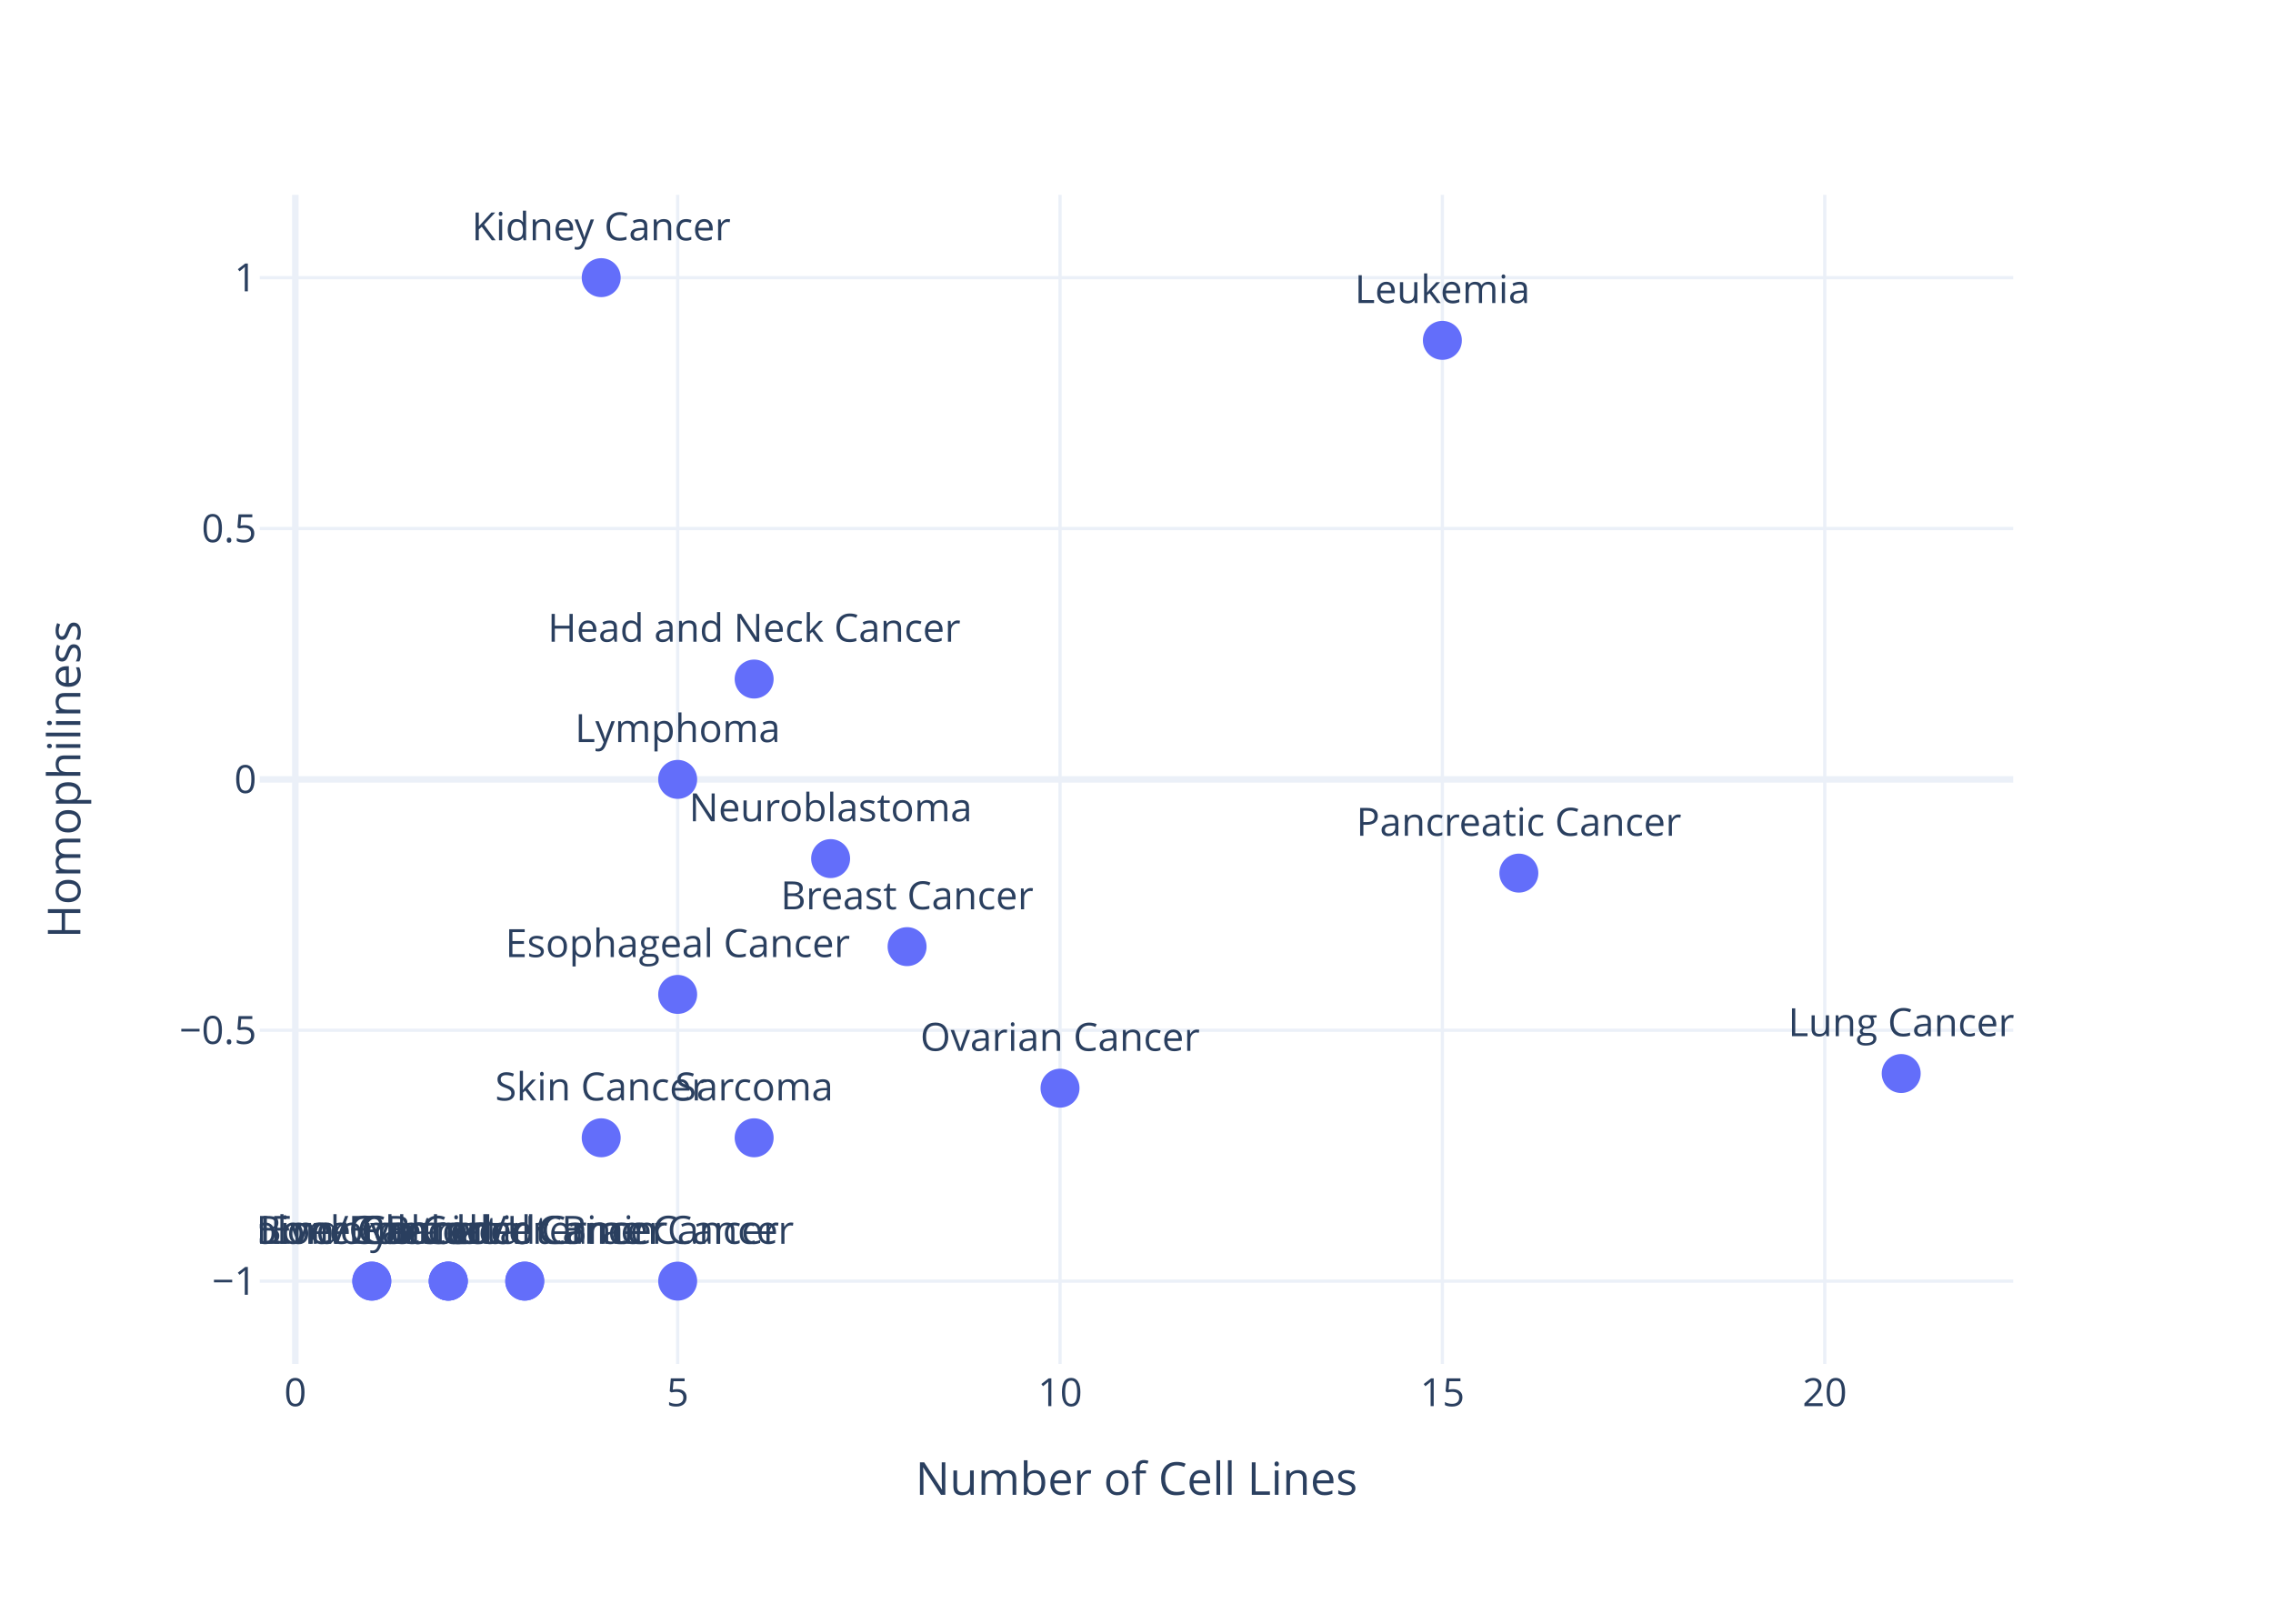
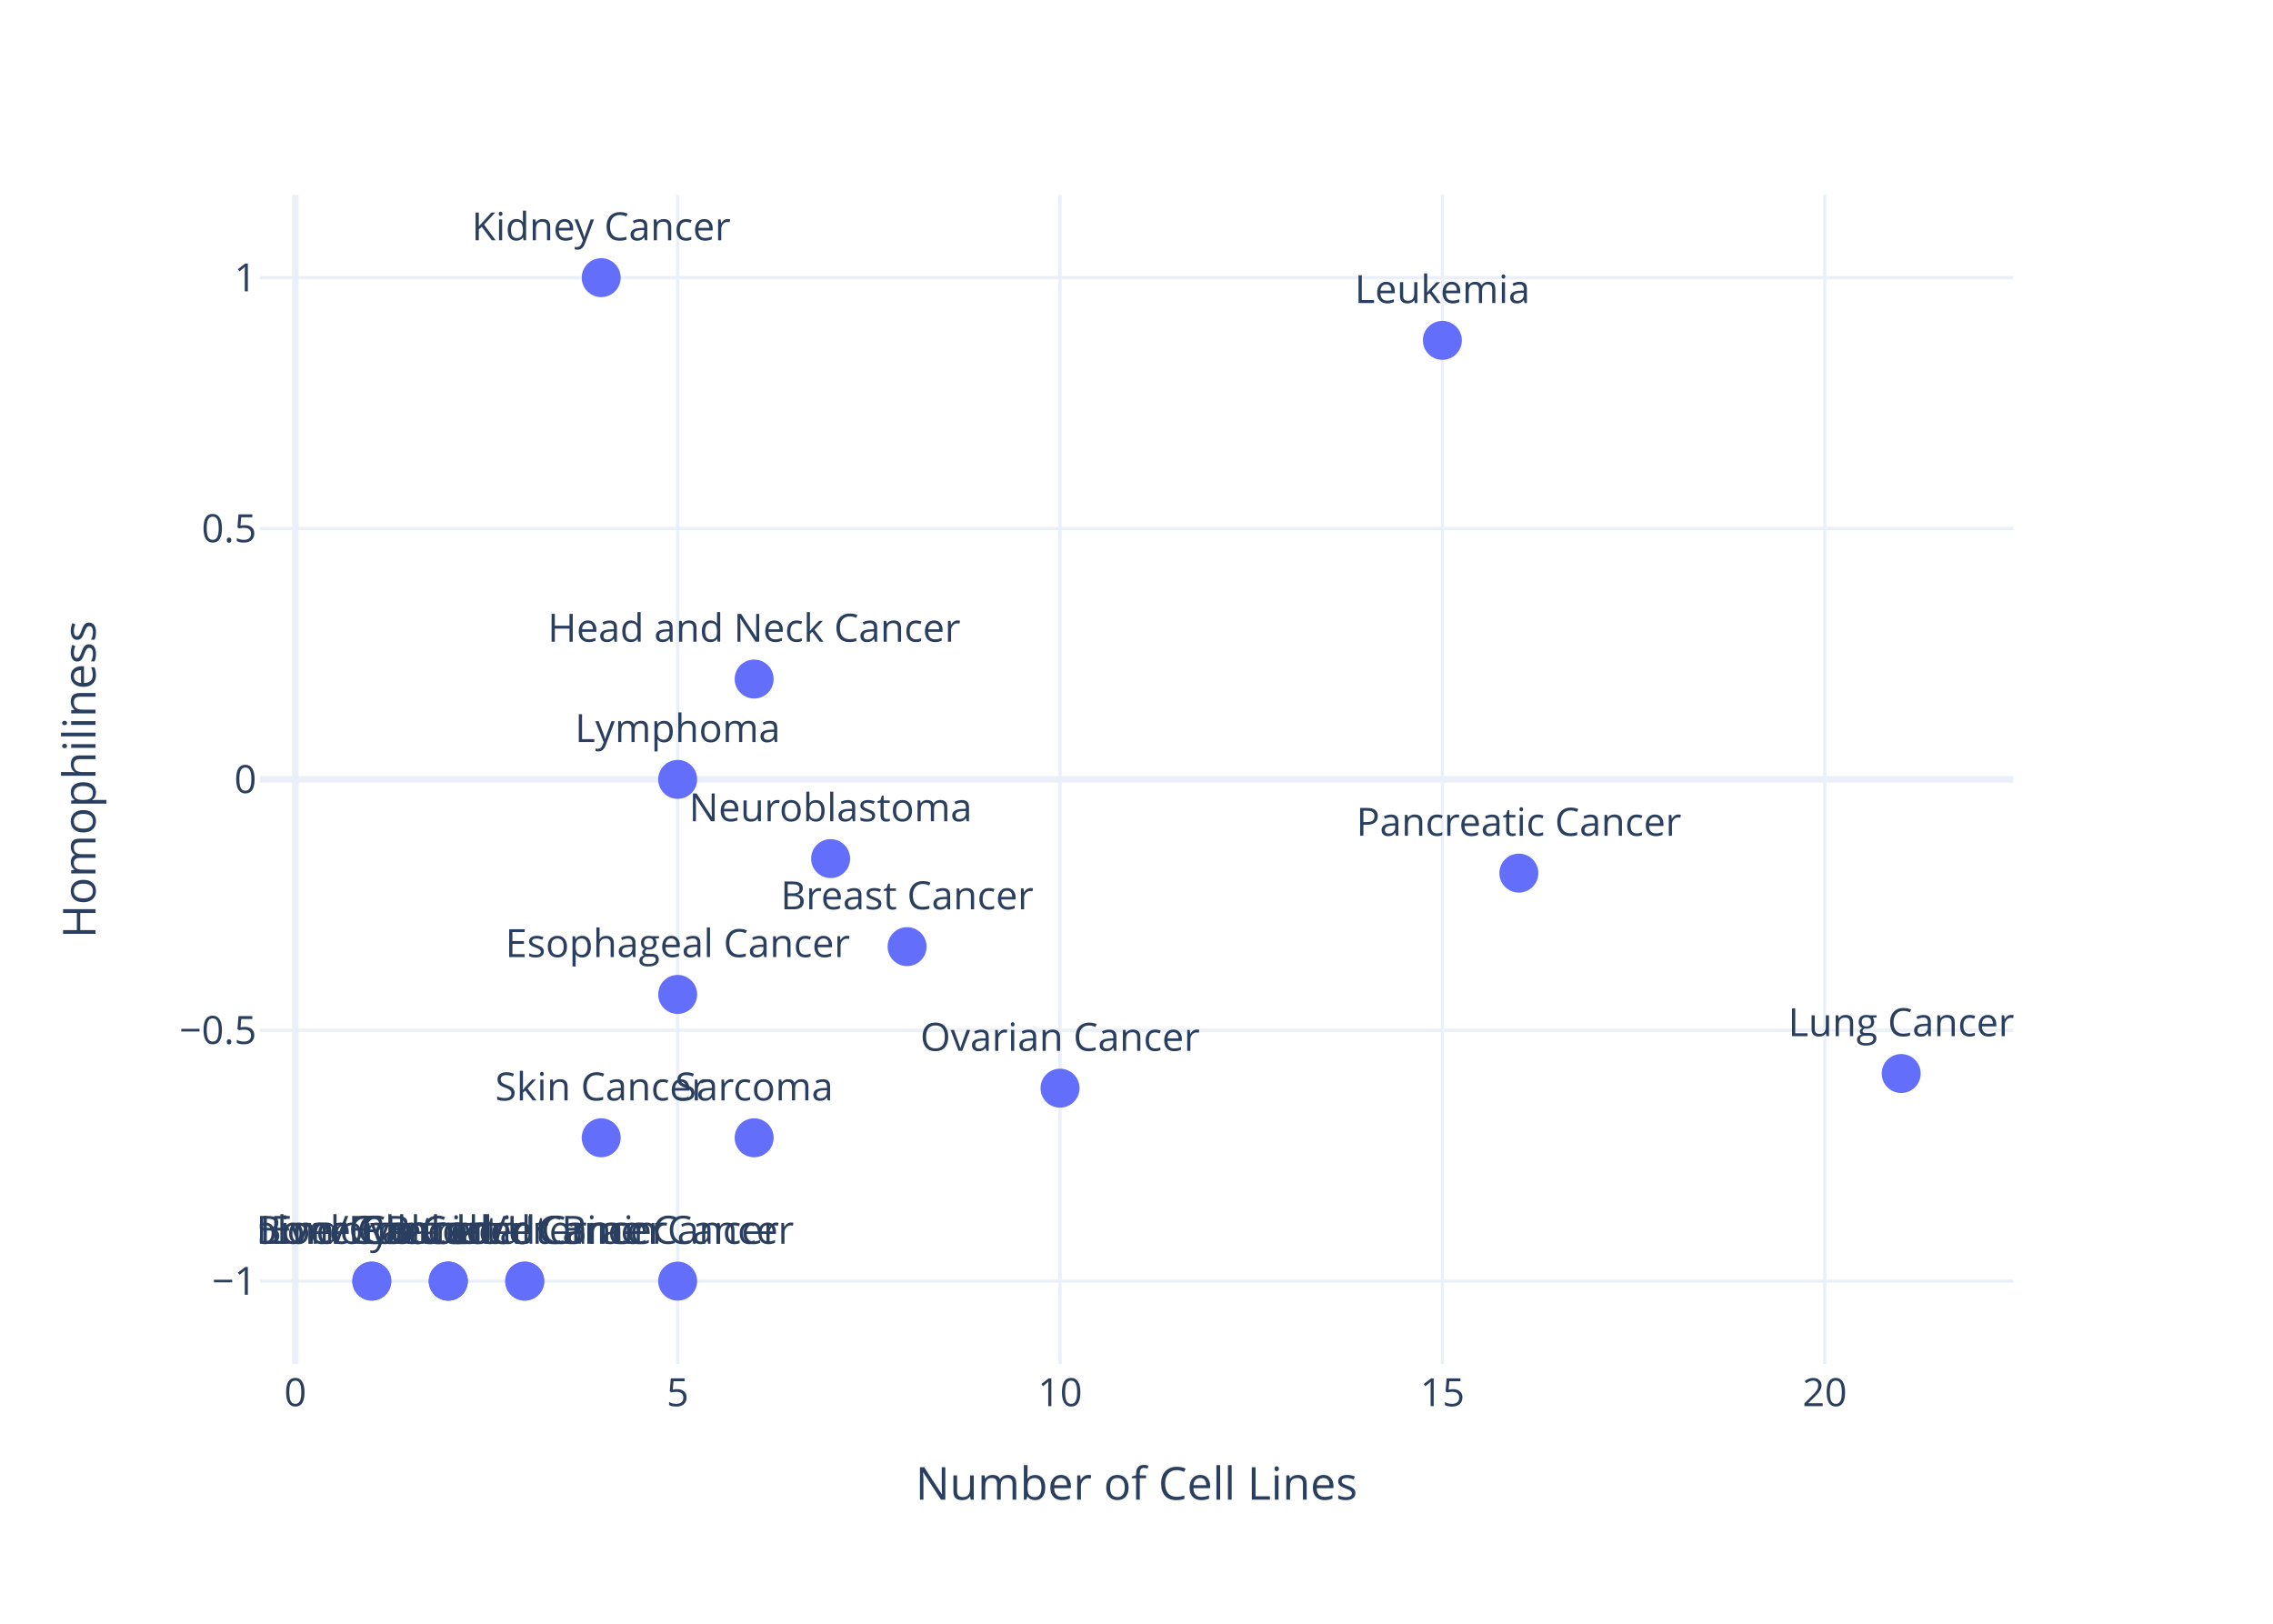
- <svg xmlns="http://www.w3.org/2000/svg" class="main-svg" width="700" height="500" viewBox="0 0 700 500">
+ <svg xmlns="http://www.w3.org/2000/svg" class="main-svg" width="700" height="500" style="" viewBox="0 0 700 500">
  <rect x="0" y="0" width="700" height="500" style="fill: rgb(255, 255, 255); fill-opacity: 1;" />
-   <defs id="defs-0f10d3">
+   <defs id="defs-a72ad3">
    <g class="clips">
-       <clipPath id="clip0f10d3xyplot" class="plotclip">
+       <clipPath id="clipa72ad3xyplot" class="plotclip">
        <rect width="540" height="360" />
      </clipPath>
-       <clipPath class="axesclip" id="clip0f10d3x">
+       <clipPath class="axesclip" id="clipa72ad3x">
        <rect x="80" y="0" width="540" height="500" />
      </clipPath>
-       <clipPath class="axesclip" id="clip0f10d3y">
+       <clipPath class="axesclip" id="clipa72ad3y">
        <rect x="0" y="60" width="700" height="360" />
      </clipPath>
-       <clipPath class="axesclip" id="clip0f10d3xy">
+       <clipPath class="axesclip" id="clipa72ad3xy">
        <rect x="80" y="60" width="540" height="360" />
      </clipPath>
    </g>
    <g class="gradients" />
  </defs>
  <g class="bglayer" />
  <g class="layer-below">
    <g class="imagelayer" />
    <g class="shapelayer" />
  </g>
  <g class="cartesianlayer">
    <g class="subplot xy">
      <g class="layer-subplot">
        <g class="shapelayer" />
        <g class="imagelayer" />
      </g>
      <g class="gridlayer">
        <g class="x">
          <path class="xgrid crisp" transform="translate(208.7,0)" d="M0,60v360" style="stroke: rgb(235, 240, 248); stroke-opacity: 1; stroke-width: 1px;" />
          <path class="xgrid crisp" transform="translate(326.45,0)" d="M0,60v360" style="stroke: rgb(235, 240, 248); stroke-opacity: 1; stroke-width: 1px;" />
          <path class="xgrid crisp" transform="translate(444.2,0)" d="M0,60v360" style="stroke: rgb(235, 240, 248); stroke-opacity: 1; stroke-width: 1px;" />
          <path class="xgrid crisp" transform="translate(561.95,0)" d="M0,60v360" style="stroke: rgb(235, 240, 248); stroke-opacity: 1; stroke-width: 1px;" />
        </g>
        <g class="y">
          <path class="ygrid crisp" transform="translate(0,394.5)" d="M80,0h540" style="stroke: rgb(235, 240, 248); stroke-opacity: 1; stroke-width: 1px;" />
          <path class="ygrid crisp" transform="translate(0,317.25)" d="M80,0h540" style="stroke: rgb(235, 240, 248); stroke-opacity: 1; stroke-width: 1px;" />
          <path class="ygrid crisp" transform="translate(0,162.75)" d="M80,0h540" style="stroke: rgb(235, 240, 248); stroke-opacity: 1; stroke-width: 1px;" />
          <path class="ygrid crisp" transform="translate(0,85.5)" d="M80,0h540" style="stroke: rgb(235, 240, 248); stroke-opacity: 1; stroke-width: 1px;" />
        </g>
      </g>
      <g class="zerolinelayer">
        <path class="xzl zl crisp" transform="translate(90.95,0)" d="M0,60v360" style="stroke: rgb(235, 240, 248); stroke-opacity: 1; stroke-width: 2px;" />
        <path class="yzl zl crisp" transform="translate(0,240)" d="M80,0h540" style="stroke: rgb(235, 240, 248); stroke-opacity: 1; stroke-width: 2px;" />
      </g>
      <path class="xlines-below" />
      <path class="ylines-below" />
      <g class="overlines-below" />
      <g class="xaxislayer-below" />
      <g class="yaxislayer-below" />
      <g class="overaxes-below" />
-       <g class="plot" transform="translate(80, 60)" clip-path="url('#clip0f10d3xyplot')">
+       <g class="plot" transform="translate(80, 60)" clip-path="url('#clipa72ad3xyplot')">
        <g class="scatterlayer mlayer">
-           <g class="trace scatter traceaaf99d" style="stroke-miterlimit: 2; opacity: 1;">
+           <g class="trace scatter tracea503df" style="stroke-miterlimit: 2; opacity: 1;">
            <g class="fills" />
            <g class="errorbars" />
            <g class="lines" />
            <g class="points">
              <path class="point" transform="translate(105.15,25.5)" d="M6,0A6,6 0 1,1 0,-6A6,6 0 0,1 6,0Z" style="opacity: 1; stroke-width: 0px; fill: rgb(99, 110, 250); fill-opacity: 1;" />
              <path class="point" transform="translate(364.2,44.81)" d="M6,0A6,6 0 1,1 0,-6A6,6 0 0,1 6,0Z" style="opacity: 1; stroke-width: 0px; fill: rgb(99, 110, 250); fill-opacity: 1;" />
              <path class="point" transform="translate(152.25,149.1)" d="M6,0A6,6 0 1,1 0,-6A6,6 0 0,1 6,0Z" style="opacity: 1; stroke-width: 0px; fill: rgb(99, 110, 250); fill-opacity: 1;" />
              <path class="point" transform="translate(128.7,180)" d="M6,0A6,6 0 1,1 0,-6A6,6 0 0,1 6,0Z" style="opacity: 1; stroke-width: 0px; fill: rgb(99, 110, 250); fill-opacity: 1;" />
              <path class="point" transform="translate(175.8,204.39)" d="M6,0A6,6 0 1,1 0,-6A6,6 0 0,1 6,0Z" style="opacity: 1; stroke-width: 0px; fill: rgb(99, 110, 250); fill-opacity: 1;" />
              <path class="point" transform="translate(387.75,208.86)" d="M6,0A6,6 0 1,1 0,-6A6,6 0 0,1 6,0Z" style="opacity: 1; stroke-width: 0px; fill: rgb(99, 110, 250); fill-opacity: 1;" />
              <path class="point" transform="translate(199.35,231.5)" d="M6,0A6,6 0 1,1 0,-6A6,6 0 0,1 6,0Z" style="opacity: 1; stroke-width: 0px; fill: rgb(99, 110, 250); fill-opacity: 1;" />
              <path class="point" transform="translate(128.7,246.21)" d="M6,0A6,6 0 1,1 0,-6A6,6 0 0,1 6,0Z" style="opacity: 1; stroke-width: 0px; fill: rgb(99, 110, 250); fill-opacity: 1;" />
              <path class="point" transform="translate(505.5,270.57)" d="M6,0A6,6 0 1,1 0,-6A6,6 0 0,1 6,0Z" style="opacity: 1; stroke-width: 0px; fill: rgb(99, 110, 250); fill-opacity: 1;" />
              <path class="point" transform="translate(246.45,275.08)" d="M6,0A6,6 0 1,1 0,-6A6,6 0 0,1 6,0Z" style="opacity: 1; stroke-width: 0px; fill: rgb(99, 110, 250); fill-opacity: 1;" />
              <path class="point" transform="translate(152.25,290.36)" d="M6,0A6,6 0 1,1 0,-6A6,6 0 0,1 6,0Z" style="opacity: 1; stroke-width: 0px; fill: rgb(99, 110, 250); fill-opacity: 1;" />
              <path class="point" transform="translate(105.15,290.36)" d="M6,0A6,6 0 1,1 0,-6A6,6 0 0,1 6,0Z" style="opacity: 1; stroke-width: 0px; fill: rgb(99, 110, 250); fill-opacity: 1;" />
              <path class="point" transform="translate(128.7,334.5)" d="M6,0A6,6 0 1,1 0,-6A6,6 0 0,1 6,0Z" style="opacity: 1; stroke-width: 0px; fill: rgb(99, 110, 250); fill-opacity: 1;" />
              <path class="point" transform="translate(58.05,334.5)" d="M6,0A6,6 0 1,1 0,-6A6,6 0 0,1 6,0Z" style="opacity: 1; stroke-width: 0px; fill: rgb(99, 110, 250); fill-opacity: 1;" />
              <path class="point" transform="translate(81.6,334.5)" d="M6,0A6,6 0 1,1 0,-6A6,6 0 0,1 6,0Z" style="opacity: 1; stroke-width: 0px; fill: rgb(99, 110, 250); fill-opacity: 1;" />
              <path class="point" transform="translate(58.05,334.5)" d="M6,0A6,6 0 1,1 0,-6A6,6 0 0,1 6,0Z" style="opacity: 1; stroke-width: 0px; fill: rgb(99, 110, 250); fill-opacity: 1;" />
              <path class="point" transform="translate(58.05,334.5)" d="M6,0A6,6 0 1,1 0,-6A6,6 0 0,1 6,0Z" style="opacity: 1; stroke-width: 0px; fill: rgb(99, 110, 250); fill-opacity: 1;" />
              <path class="point" transform="translate(81.6,334.5)" d="M6,0A6,6 0 1,1 0,-6A6,6 0 0,1 6,0Z" style="opacity: 1; stroke-width: 0px; fill: rgb(99, 110, 250); fill-opacity: 1;" />
              <path class="point" transform="translate(34.5,334.5)" d="M6,0A6,6 0 1,1 0,-6A6,6 0 0,1 6,0Z" style="opacity: 1; stroke-width: 0px; fill: rgb(99, 110, 250); fill-opacity: 1;" />
              <path class="point" transform="translate(34.5,334.5)" d="M6,0A6,6 0 1,1 0,-6A6,6 0 0,1 6,0Z" style="opacity: 1; stroke-width: 0px; fill: rgb(99, 110, 250); fill-opacity: 1;" />
            </g>
            <g class="text">
              <g class="textpoint" transform="translate(0,-11.5)">
                <text x="105.15" y="25.5" text-anchor="middle" style="font-family: 'Open Sans', verdana, arial, sans-serif; font-size: 12px; fill: rgb(42, 63, 95); fill-opacity: 1; white-space: pre;">Kidney Cancer</text>
              </g>
              <g class="textpoint" transform="translate(0,-11.5)">
                <text x="364.2" y="44.81" text-anchor="middle" style="font-family: 'Open Sans', verdana, arial, sans-serif; font-size: 12px; fill: rgb(42, 63, 95); fill-opacity: 1; white-space: pre;">Leukemia</text>
              </g>
              <g class="textpoint" transform="translate(0,-11.5)">
                <text x="152.25" y="149.1" text-anchor="middle" style="font-family: 'Open Sans', verdana, arial, sans-serif; font-size: 12px; fill: rgb(42, 63, 95); fill-opacity: 1; white-space: pre;">Head and Neck Cancer</text>
              </g>
              <g class="textpoint" transform="translate(0,-11.5)">
                <text x="128.7" y="180" text-anchor="middle" style="font-family: 'Open Sans', verdana, arial, sans-serif; font-size: 12px; fill: rgb(42, 63, 95); fill-opacity: 1; white-space: pre;">Lymphoma</text>
              </g>
              <g class="textpoint" transform="translate(0,-11.5)">
                <text x="175.8" y="204.39" text-anchor="middle" style="font-family: 'Open Sans', verdana, arial, sans-serif; font-size: 12px; fill: rgb(42, 63, 95); fill-opacity: 1; white-space: pre;">Neuroblastoma</text>
              </g>
              <g class="textpoint" transform="translate(0,-11.5)">
                <text x="387.75" y="208.86" text-anchor="middle" style="font-family: 'Open Sans', verdana, arial, sans-serif; font-size: 12px; fill: rgb(42, 63, 95); fill-opacity: 1; white-space: pre;">Pancreatic Cancer</text>
              </g>
              <g class="textpoint" transform="translate(0,-11.5)">
                <text x="199.35" y="231.5" text-anchor="middle" style="font-family: 'Open Sans', verdana, arial, sans-serif; font-size: 12px; fill: rgb(42, 63, 95); fill-opacity: 1; white-space: pre;">Breast Cancer</text>
              </g>
              <g class="textpoint" transform="translate(0,-11.5)">
                <text x="128.7" y="246.21" text-anchor="middle" style="font-family: 'Open Sans', verdana, arial, sans-serif; font-size: 12px; fill: rgb(42, 63, 95); fill-opacity: 1; white-space: pre;">Esophageal Cancer</text>
              </g>
              <g class="textpoint" transform="translate(0,-11.5)">
                <text x="505.5" y="270.57" text-anchor="middle" style="font-family: 'Open Sans', verdana, arial, sans-serif; font-size: 12px; fill: rgb(42, 63, 95); fill-opacity: 1; white-space: pre;">Lung Cancer</text>
              </g>
              <g class="textpoint" transform="translate(0,-11.5)">
                <text x="246.45" y="275.08" text-anchor="middle" style="font-family: 'Open Sans', verdana, arial, sans-serif; font-size: 12px; fill: rgb(42, 63, 95); fill-opacity: 1; white-space: pre;">Ovarian Cancer</text>
              </g>
              <g class="textpoint" transform="translate(0,-11.5)">
                <text x="152.25" y="290.36" text-anchor="middle" style="font-family: 'Open Sans', verdana, arial, sans-serif; font-size: 12px; fill: rgb(42, 63, 95); fill-opacity: 1; white-space: pre;">Sarcoma</text>
              </g>
              <g class="textpoint" transform="translate(0,-11.5)">
                <text x="105.15" y="290.36" text-anchor="middle" style="font-family: 'Open Sans', verdana, arial, sans-serif; font-size: 12px; fill: rgb(42, 63, 95); fill-opacity: 1; white-space: pre;">Skin Cancer</text>
              </g>
              <g class="textpoint" transform="translate(0,-11.5)">
                <text x="128.7" y="334.5" text-anchor="middle" style="font-family: 'Open Sans', verdana, arial, sans-serif; font-size: 12px; fill: rgb(42, 63, 95); fill-opacity: 1; white-space: pre;">Brain Cancer</text>
              </g>
              <g class="textpoint" transform="translate(0,-11.5)">
                <text x="58.05" y="334.5" text-anchor="middle" style="font-family: 'Open Sans', verdana, arial, sans-serif; font-size: 12px; fill: rgb(42, 63, 95); fill-opacity: 1; white-space: pre;">Colon/Colorectal Cancer</text>
              </g>
              <g class="textpoint" transform="translate(0,-11.5)">
                <text x="81.6" y="334.5" text-anchor="middle" style="font-family: 'Open Sans', verdana, arial, sans-serif; font-size: 12px; fill: rgb(42, 63, 95); fill-opacity: 1; white-space: pre;">Endometrial/Uterine Cancer</text>
              </g>
              <g class="textpoint" transform="translate(0,-11.5)">
                <text x="58.05" y="334.5" text-anchor="middle" style="font-family: 'Open Sans', verdana, arial, sans-serif; font-size: 12px; fill: rgb(42, 63, 95); fill-opacity: 1; white-space: pre;">Eye Cancer</text>
              </g>
              <g class="textpoint" transform="translate(0,-11.5)">
                <text x="58.05" y="334.5" text-anchor="middle" style="font-family: 'Open Sans', verdana, arial, sans-serif; font-size: 12px; fill: rgb(42, 63, 95); fill-opacity: 1; white-space: pre;">Rhabdoid</text>
              </g>
              <g class="textpoint" transform="translate(0,-11.5)">
                <text x="81.6" y="334.5" text-anchor="middle" style="font-family: 'Open Sans', verdana, arial, sans-serif; font-size: 12px; fill: rgb(42, 63, 95); fill-opacity: 1; white-space: pre;">Bladder Cancer</text>
              </g>
              <g class="textpoint" transform="translate(0,-11.5)">
                <text x="34.5" y="334.5" text-anchor="middle" style="font-family: 'Open Sans', verdana, arial, sans-serif; font-size: 12px; fill: rgb(42, 63, 95); fill-opacity: 1; white-space: pre;">Bone Cancer</text>
              </g>
              <g class="textpoint" transform="translate(0,-11.5)">
                <text x="34.5" y="334.5" text-anchor="middle" style="font-family: 'Open Sans', verdana, arial, sans-serif; font-size: 12px; fill: rgb(42, 63, 95); fill-opacity: 1; white-space: pre;">Liver Cancer</text>
              </g>
            </g>
          </g>
        </g>
      </g>
      <g class="overplot" />
      <path class="xlines-above crisp" d="M0,0" style="fill: none;" />
      <path class="ylines-above crisp" d="M0,0" style="fill: none;" />
      <g class="overlines-above" />
      <g class="xaxislayer-above">
        <g class="xtick">
          <text text-anchor="middle" x="0" y="433" transform="translate(90.95,0)" style="font-family: 'Open Sans', verdana, arial, sans-serif; font-size: 12px; fill: rgb(42, 63, 95); fill-opacity: 1; white-space: pre;">0</text>
        </g>
        <g class="xtick">
          <text text-anchor="middle" x="0" y="433" transform="translate(208.7,0)" style="font-family: 'Open Sans', verdana, arial, sans-serif; font-size: 12px; fill: rgb(42, 63, 95); fill-opacity: 1; white-space: pre;">5</text>
        </g>
        <g class="xtick">
          <text text-anchor="middle" x="0" y="433" transform="translate(326.45,0)" style="font-family: 'Open Sans', verdana, arial, sans-serif; font-size: 12px; fill: rgb(42, 63, 95); fill-opacity: 1; white-space: pre;">10</text>
        </g>
        <g class="xtick">
          <text text-anchor="middle" x="0" y="433" transform="translate(444.2,0)" style="font-family: 'Open Sans', verdana, arial, sans-serif; font-size: 12px; fill: rgb(42, 63, 95); fill-opacity: 1; white-space: pre;">15</text>
        </g>
        <g class="xtick">
          <text text-anchor="middle" x="0" y="433" transform="translate(561.95,0)" style="font-family: 'Open Sans', verdana, arial, sans-serif; font-size: 12px; fill: rgb(42, 63, 95); fill-opacity: 1; white-space: pre;">20</text>
        </g>
      </g>
      <g class="yaxislayer-above">
        <g class="ytick">
          <text text-anchor="end" x="79" y="4.2" transform="translate(0,394.5)" style="font-family: 'Open Sans', verdana, arial, sans-serif; font-size: 12px; fill: rgb(42, 63, 95); fill-opacity: 1; white-space: pre;">−1</text>
        </g>
        <g class="ytick">
          <text text-anchor="end" x="79" y="4.2" transform="translate(0,317.25)" style="font-family: 'Open Sans', verdana, arial, sans-serif; font-size: 12px; fill: rgb(42, 63, 95); fill-opacity: 1; white-space: pre;">−0.5</text>
        </g>
        <g class="ytick">
          <text text-anchor="end" x="79" y="4.2" transform="translate(0,240)" style="font-family: 'Open Sans', verdana, arial, sans-serif; font-size: 12px; fill: rgb(42, 63, 95); fill-opacity: 1; white-space: pre;">0</text>
        </g>
        <g class="ytick">
          <text text-anchor="end" x="79" y="4.2" transform="translate(0,162.75)" style="font-family: 'Open Sans', verdana, arial, sans-serif; font-size: 12px; fill: rgb(42, 63, 95); fill-opacity: 1; white-space: pre;">0.5</text>
        </g>
        <g class="ytick">
          <text text-anchor="end" x="79" y="4.2" transform="translate(0,85.5)" style="font-family: 'Open Sans', verdana, arial, sans-serif; font-size: 12px; fill: rgb(42, 63, 95); fill-opacity: 1; white-space: pre;">1</text>
        </g>
      </g>
      <g class="overaxes-above" />
    </g>
  </g>
  <g class="polarlayer" />
  <g class="ternarylayer" />
  <g class="geolayer" />
  <g class="funnelarealayer" />
  <g class="pielayer" />
  <g class="treemaplayer" />
  <g class="sunburstlayer" />
  <g class="glimages" />
-   <defs id="topdefs-0f10d3">
+   <defs id="topdefs-a72ad3">
    <g class="clips" />
  </defs>
  <g class="layer-above">
    <g class="imagelayer" />
    <g class="shapelayer" />
  </g>
  <g class="infolayer">
    <g class="g-gtitle" />
    <g class="g-xtitle">
-       <text class="xtitle" x="350" y="460.3" text-anchor="middle" style="font-family: 'Open Sans', verdana, arial, sans-serif; font-size: 14px; fill: rgb(42, 63, 95); opacity: 1; font-weight: normal; white-space: pre;">Number of Cell Lines</text>
+       <text class="xtitle" x="350" y="461.8" text-anchor="middle" style="font-family: 'Open Sans', verdana, arial, sans-serif; font-size: 14px; fill: rgb(42, 63, 95); opacity: 1; font-weight: normal; white-space: pre;">Number of Cell Lines</text>
    </g>
    <g class="g-ytitle">
-       <text class="ytitle" transform="rotate(-90,24.74688,240)" x="24.747" y="240" text-anchor="middle" style="font-family: 'Open Sans', verdana, arial, sans-serif; font-size: 14px; fill: rgb(42, 63, 95); opacity: 1; font-weight: normal; white-space: pre;">Homophiliness</text>
+       <text class="ytitle" transform="rotate(-90,29.41875,240)" x="29.419" y="240" text-anchor="middle" style="font-family: 'Open Sans', verdana, arial, sans-serif; font-size: 14px; fill: rgb(42, 63, 95); opacity: 1; font-weight: normal; white-space: pre;">Homophiliness</text>
    </g>
  </g>
</svg>
